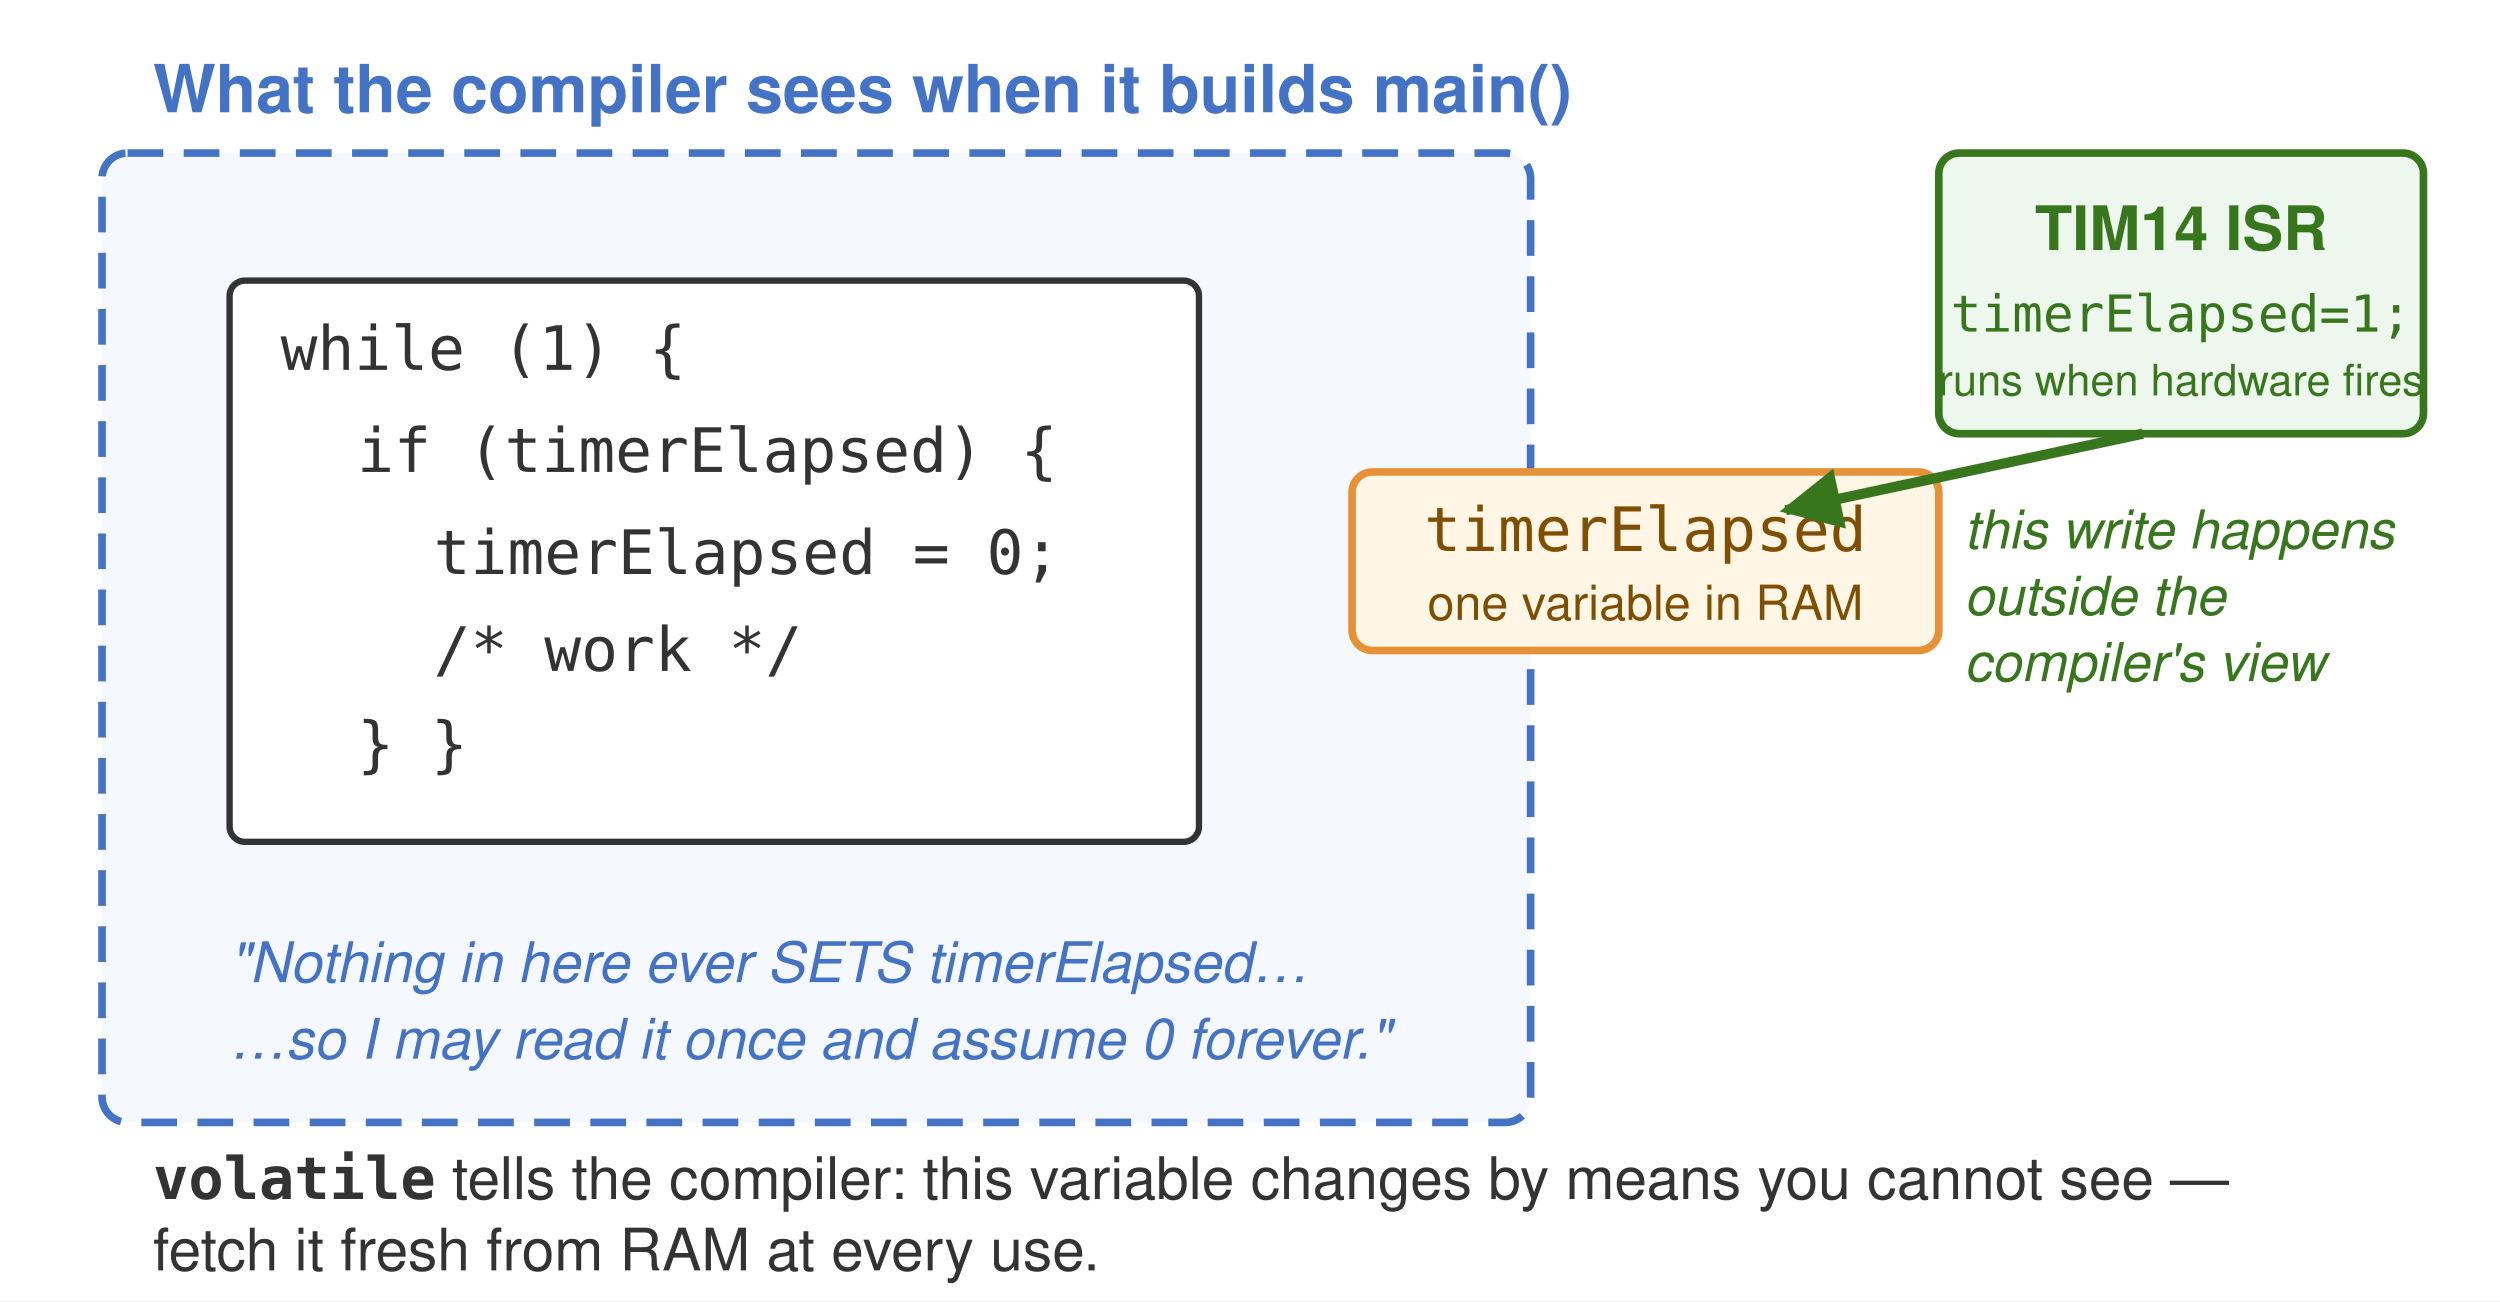
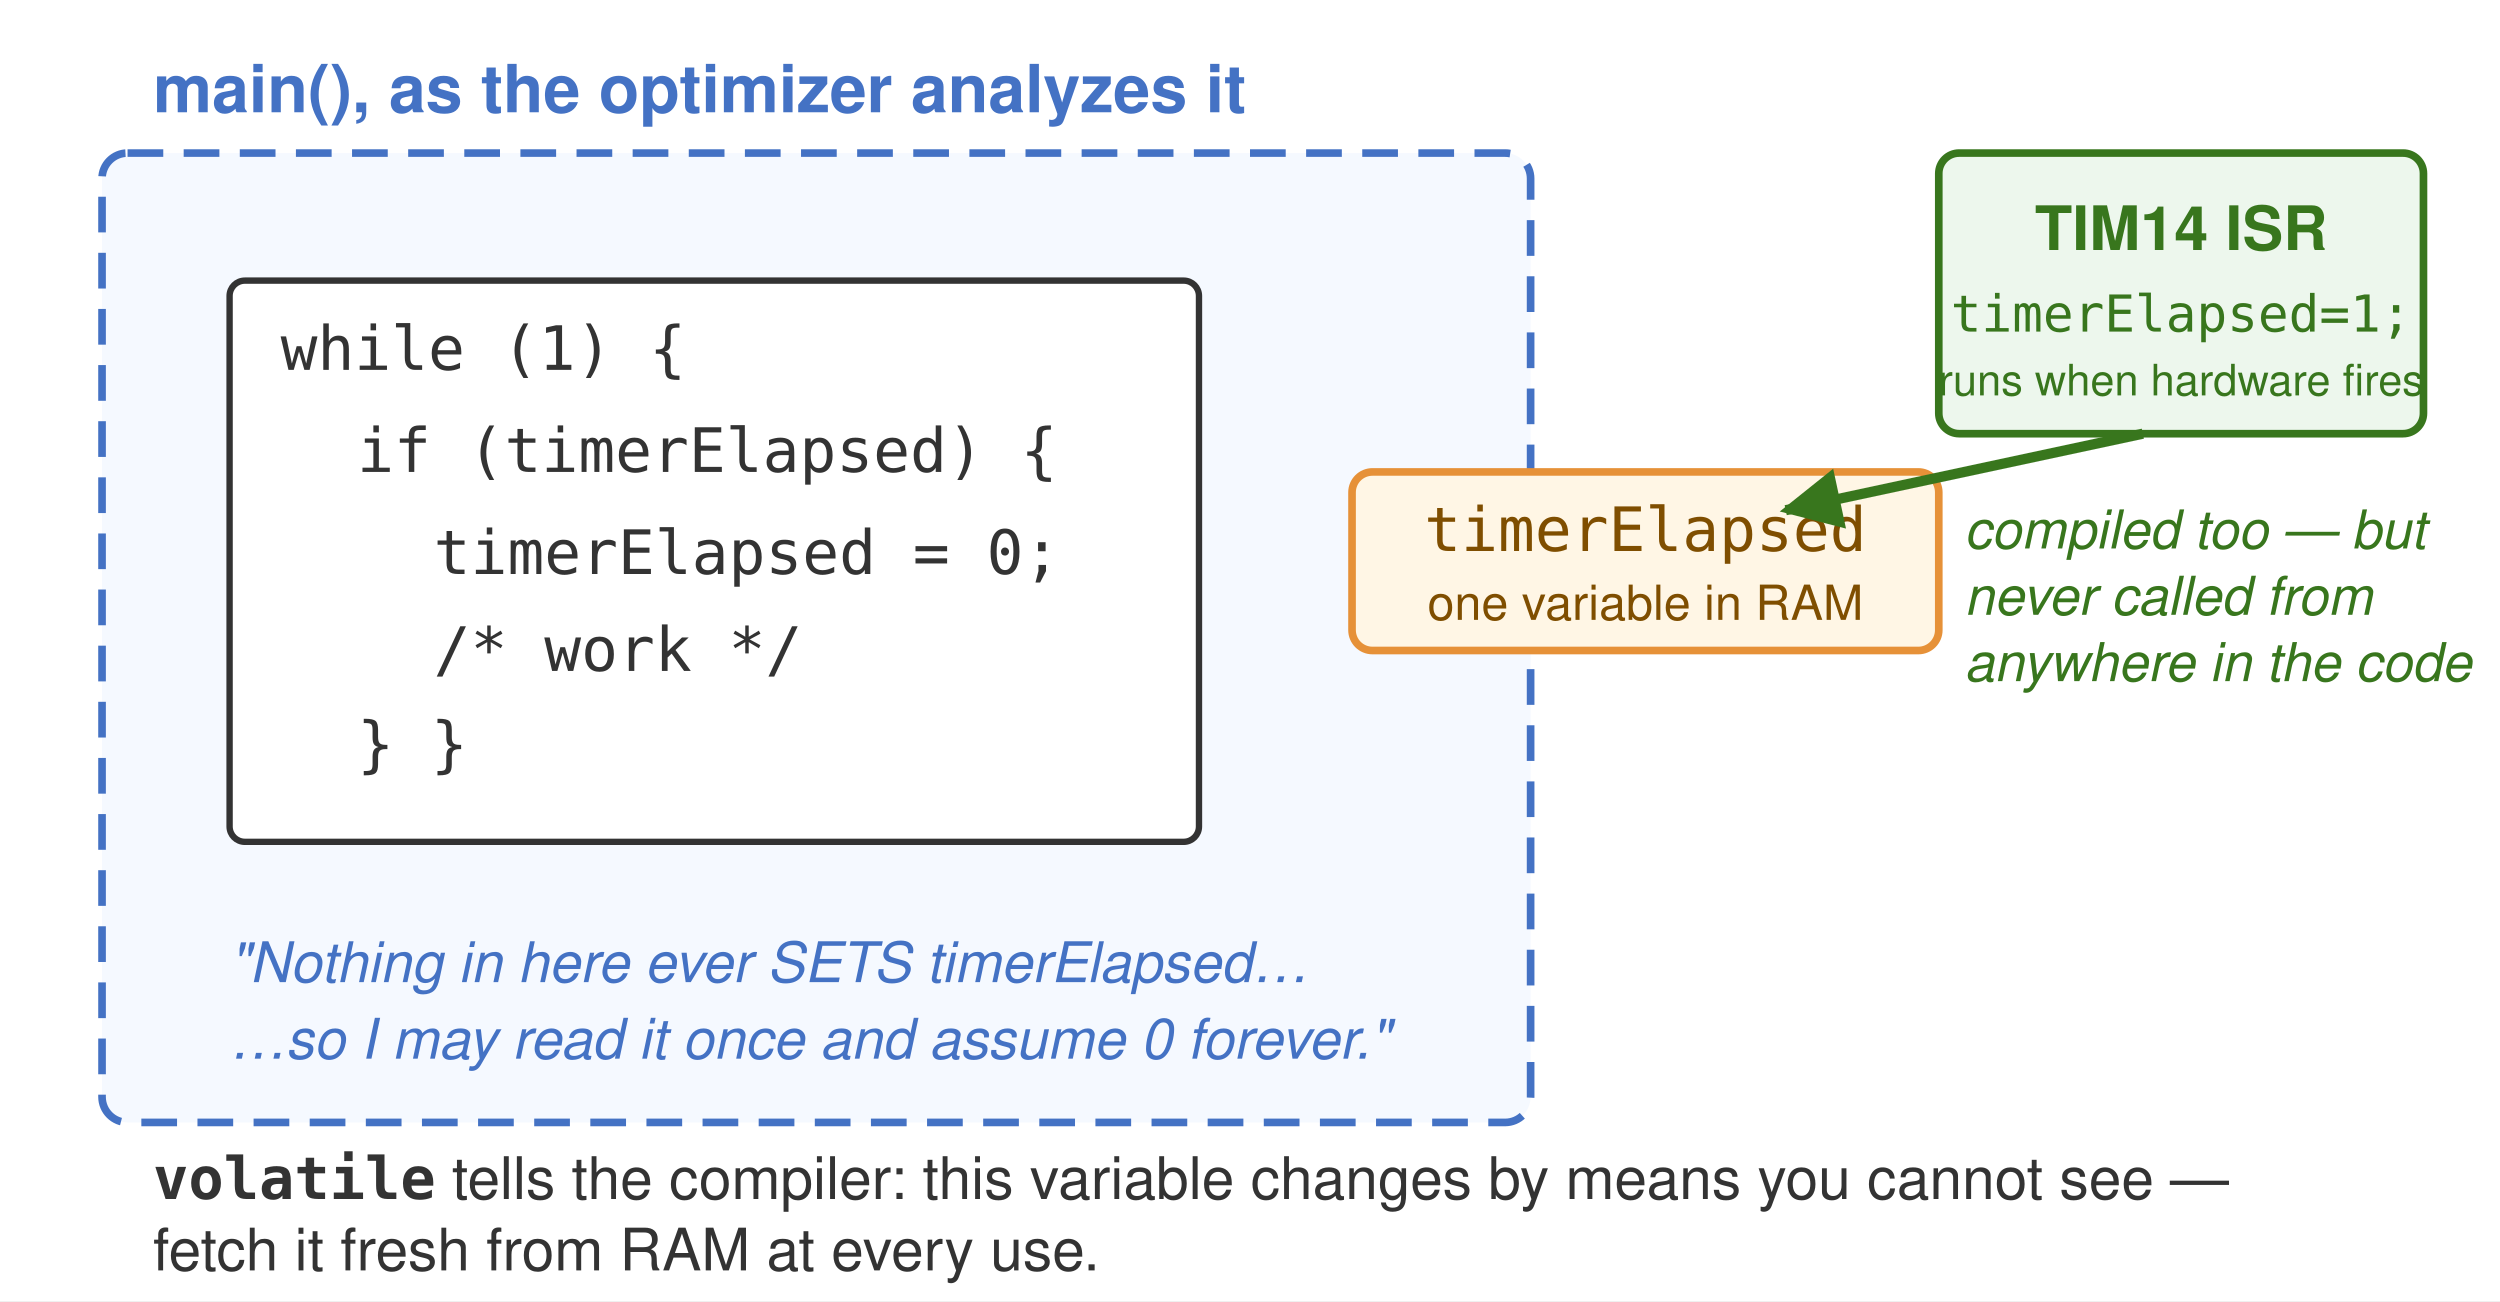
<svg xmlns="http://www.w3.org/2000/svg" viewBox="0 0 980 510" width="980" height="510" font-family="Helvetica, Arial, sans-serif">
  <rect width="100%" height="100%" fill="#ffffff" />
  <rect x="40" y="60" width="560" height="380" fill="#F5F9FF" stroke="#4472C4" stroke-width="3" stroke-dasharray="14 8" rx="10" />
-   <text x="60" y="44" font-size="26" fill="#4472C4" font-weight="bold">What the compiler sees when it builds main()</text>
+   <text x="60" y="44" font-size="26" fill="#4472C4" font-weight="bold">main(), as the optimizer analyzes it</text>
  <rect x="90" y="110" width="380" height="220" fill="#ffffff" stroke="#333333" stroke-width="2.5" rx="6" />
  <text x="110" y="145" font-size="24" fill="#333333" font-family="Menlo, monospace">while (1) {</text>
  <text x="140" y="185" font-size="24" fill="#333333" font-family="Menlo, monospace">if (timerElapsed) {</text>
  <text x="170" y="225" font-size="24" fill="#333333" font-family="Menlo, monospace">timerElapsed = 0;</text>
  <text x="170" y="263" font-size="24" fill="#333333" font-family="Menlo, monospace">/* work */</text>
  <text x="140" y="300" font-size="24" fill="#333333" font-family="Menlo, monospace">}  }</text>
  <text x="90" y="385" font-size="22" fill="#4472C4" font-style="italic">"Nothing in here ever SETS timerElapsed…</text>
  <text x="90" y="415" font-size="22" fill="#4472C4" font-style="italic">…so I may read it once and assume 0 forever."</text>
  <rect x="530" y="185" width="230" height="70" fill="#FFF6E5" stroke="#E69138" stroke-width="3" rx="8" />
  <text x="645" y="216" font-size="24" text-anchor="middle" fill="#7F4E00" font-family="Menlo, monospace">timerElapsed</text>
  <text x="645" y="243" font-size="19" text-anchor="middle" fill="#7F4E00">one variable in RAM</text>
  <rect x="760" y="60" width="190" height="110" fill="#EDF7ED" stroke="#38761D" stroke-width="3" rx="8" />
  <text x="855" y="98" font-size="24" text-anchor="middle" fill="#38761D" font-weight="bold">TIM14 ISR</text>
  <text x="855" y="130" font-size="20" text-anchor="middle" fill="#38761D" font-family="Menlo, monospace">timerElapsed=1;</text>
  <text x="855" y="155" font-size="17" text-anchor="middle" fill="#38761D">runs when hardware fires</text>
  <line x1="840" y1="170" x2="700" y2="200" stroke="#38761D" stroke-width="4" marker-end="url(#g)" />
  <defs>
    <marker id="g" viewBox="0 0 10 10" refX="9" refY="5" markerWidth="6" markerHeight="6" orient="auto-start-reverse">
      <path d="M 0 0 L 10 5 L 0 10 z" fill="#38761D" />
    </marker>
  </defs>
-   <text x="770" y="215" font-size="21" fill="#38761D" font-style="italic" text-anchor="start">this write happens</text>
-   <text x="770" y="241" font-size="21" fill="#38761D" font-style="italic" text-anchor="start">outside the</text>
-   <text x="770" y="267" font-size="21" fill="#38761D" font-style="italic" text-anchor="start">compiler's view</text>
+   <text x="770" y="215" font-size="21" fill="#38761D" font-style="italic" text-anchor="start">compiled too — but</text>
+   <text x="770" y="241" font-size="21" fill="#38761D" font-style="italic" text-anchor="start">never called from</text>
+   <text x="770" y="267" font-size="21" fill="#38761D" font-style="italic" text-anchor="start">anywhere in the code</text>
  <text x="60" y="470" font-size="23" fill="#333333">
    <tspan font-family="Menlo, monospace" font-weight="bold">volatile</tspan> tells the compiler: this variable changes by means you cannot see —</text>
  <text x="60" y="498" font-size="23" fill="#333333">fetch it fresh from RAM at every use.</text>
</svg>
